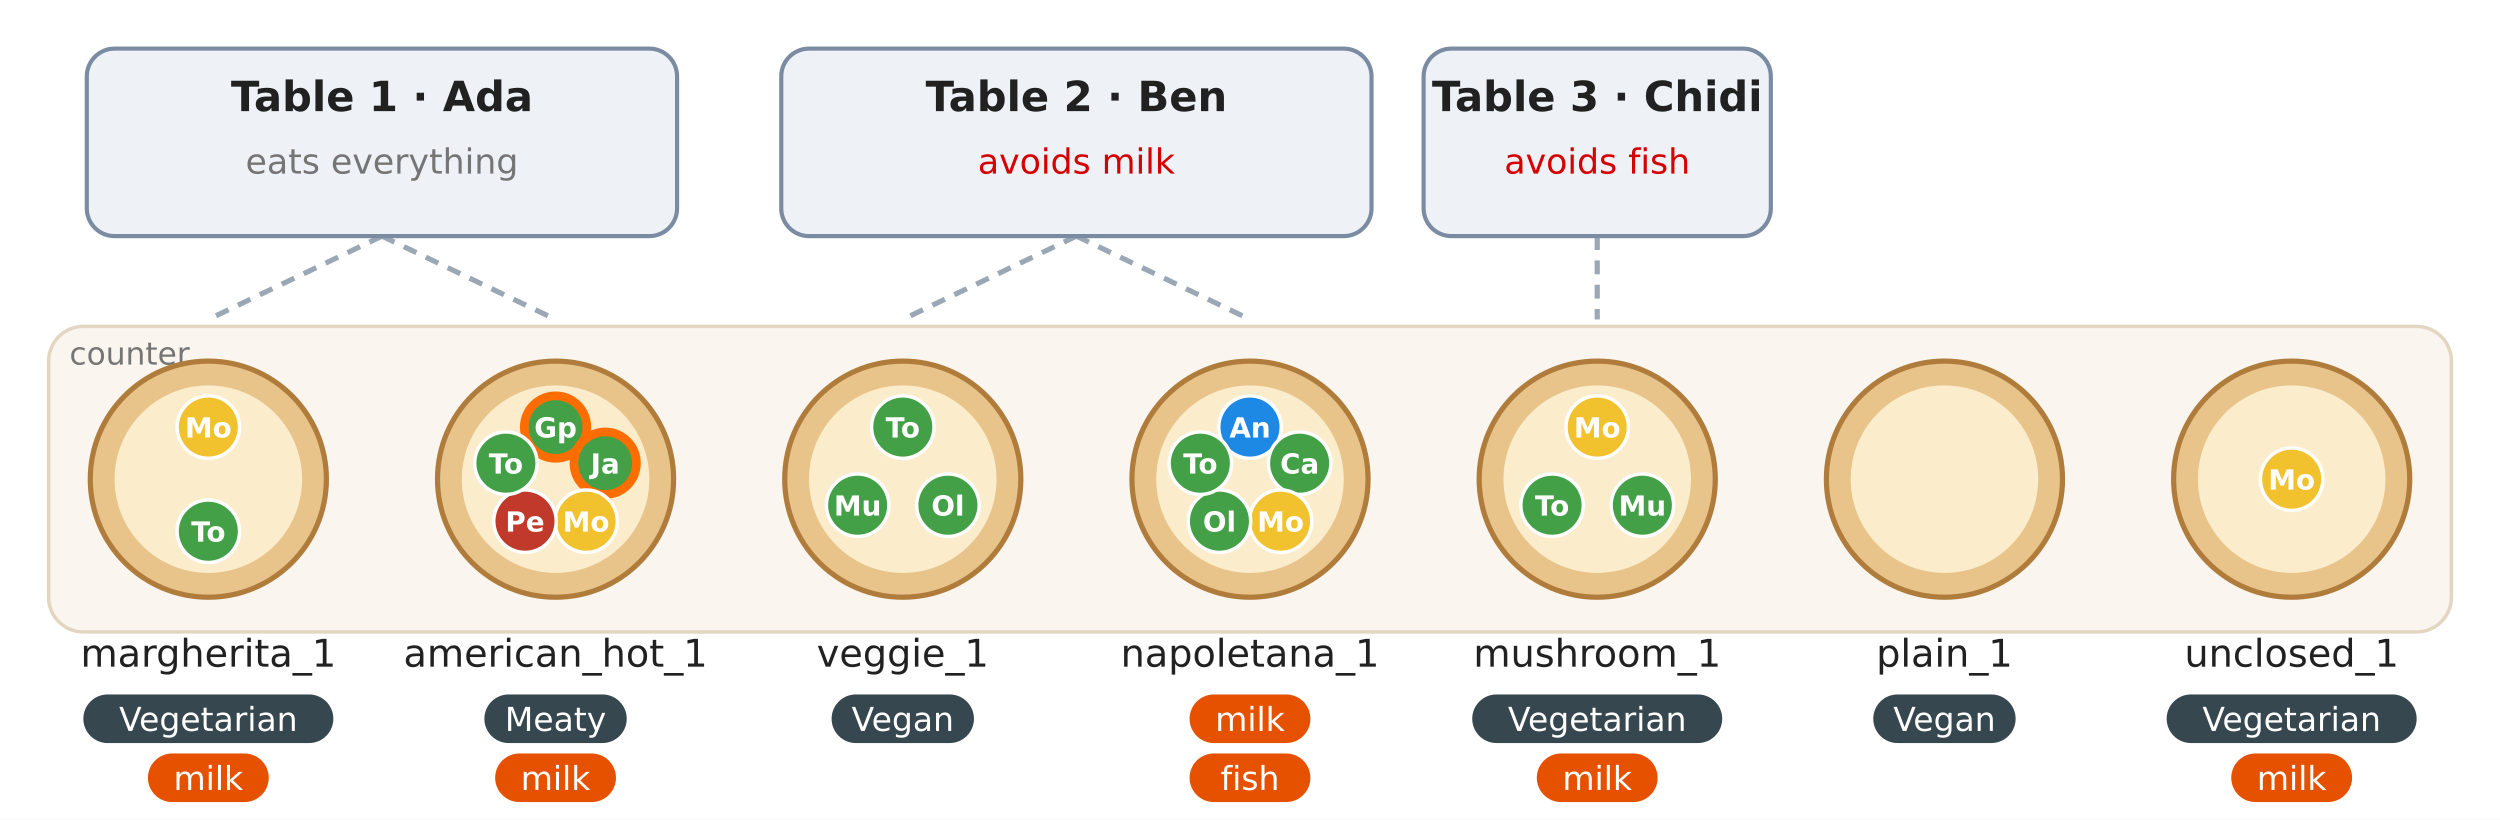
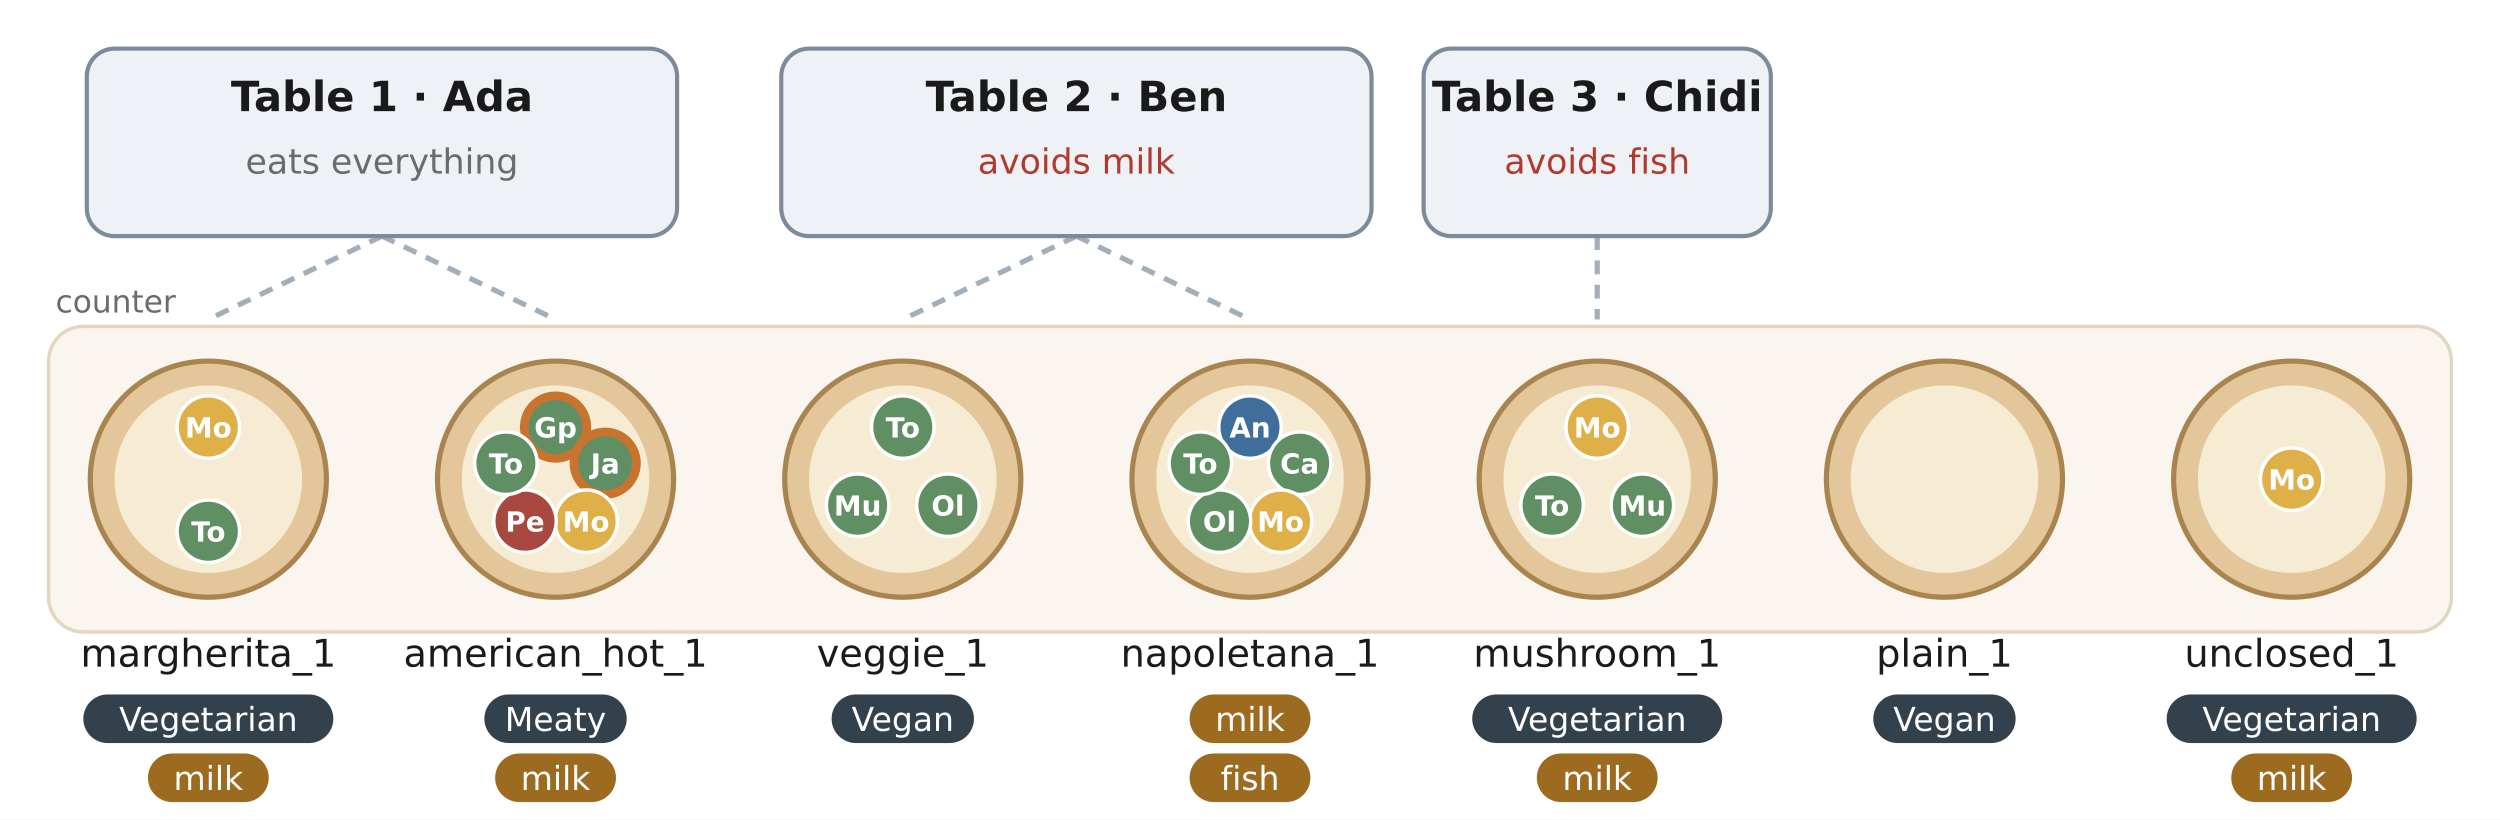
<svg xmlns="http://www.w3.org/2000/svg" viewBox="0 0 720 236" width="720" height="236" font-family="DejaVu Sans, Liberation Sans, Arial, sans-serif">
  <rect width="720" height="236" fill="white" />
-   <line x1="110.0" y1="68" x2="60" y2="92" stroke="#9aa7b5" stroke-width="1.5" stroke-dasharray="4 3" />
-   <line x1="110.0" y1="68" x2="160" y2="92" stroke="#9aa7b5" stroke-width="1.5" stroke-dasharray="4 3" />
-   <line x1="310.0" y1="68" x2="260" y2="92" stroke="#9aa7b5" stroke-width="1.5" stroke-dasharray="4 3" />
-   <line x1="310.0" y1="68" x2="360" y2="92" stroke="#9aa7b5" stroke-width="1.5" stroke-dasharray="4 3" />
-   <line x1="460.0" y1="68" x2="460" y2="92" stroke="#9aa7b5" stroke-width="1.5" stroke-dasharray="4 3" />
-   <rect x="25.0" y="14" width="170" height="54" rx="8" fill="#eef2f7" stroke="#7b8ba1" stroke-width="1.2" />
-   <text x="110.0" y="32" text-anchor="middle" font-size="12" font-weight="bold" fill="#212121">Table 1 · Ada</text>
-   <text x="110.0" y="50" text-anchor="middle" font-size="10" fill="#757575">eats everything</text>
-   <rect x="225.0" y="14" width="170" height="54" rx="8" fill="#eef2f7" stroke="#7b8ba1" stroke-width="1.2" />
-   <text x="310.0" y="32" text-anchor="middle" font-size="12" font-weight="bold" fill="#212121">Table 2 · Ben</text>
-   <text x="310.0" y="50" text-anchor="middle" font-size="10" fill="#d50000">avoids milk</text>
-   <rect x="410.0" y="14" width="100" height="54" rx="8" fill="#eef2f7" stroke="#7b8ba1" stroke-width="1.2" />
-   <text x="460.0" y="32" text-anchor="middle" font-size="12" font-weight="bold" fill="#212121">Table 3 · Chidi</text>
-   <text x="460.0" y="50" text-anchor="middle" font-size="10" fill="#d50000">avoids fish</text>
+   <line x1="110.0" y1="68" x2="60" y2="92" stroke="#a3aebb" stroke-width="1.5" stroke-dasharray="4 3" />
+   <line x1="110.0" y1="68" x2="160" y2="92" stroke="#a3aebb" stroke-width="1.5" stroke-dasharray="4 3" />
+   <line x1="310.0" y1="68" x2="260" y2="92" stroke="#a3aebb" stroke-width="1.5" stroke-dasharray="4 3" />
+   <line x1="310.0" y1="68" x2="360" y2="92" stroke="#a3aebb" stroke-width="1.5" stroke-dasharray="4 3" />
+   <line x1="460.0" y1="68" x2="460" y2="92" stroke="#a3aebb" stroke-width="1.5" stroke-dasharray="4 3" />
+   <rect x="25.0" y="14" width="170" height="54" rx="8" fill="#eef1f5" stroke="#7d8a9b" stroke-width="1.2" />
+   <text x="110.0" y="32" text-anchor="middle" font-size="12" font-weight="bold" fill="#1a1a1a">Table 1 · Ada</text>
+   <text x="110.0" y="50" text-anchor="middle" font-size="10" fill="#6b6b6b">eats everything</text>
+   <rect x="225.0" y="14" width="170" height="54" rx="8" fill="#eef1f5" stroke="#7d8a9b" stroke-width="1.2" />
+   <text x="310.0" y="32" text-anchor="middle" font-size="12" font-weight="bold" fill="#1a1a1a">Table 2 · Ben</text>
+   <text x="310.0" y="50" text-anchor="middle" font-size="10" fill="#b03a2e">avoids milk</text>
+   <rect x="410.0" y="14" width="100" height="54" rx="8" fill="#eef1f5" stroke="#7d8a9b" stroke-width="1.2" />
+   <text x="460.0" y="32" text-anchor="middle" font-size="12" font-weight="bold" fill="#1a1a1a">Table 3 · Chidi</text>
+   <text x="460.0" y="50" text-anchor="middle" font-size="10" fill="#b03a2e">avoids fish</text>
  <rect x="14" y="94" width="692" height="88" rx="10" fill="#faf6ef" stroke="#e3d6c0" />
-   <text x="20" y="105" font-size="9" fill="#757575">counter</text>
-   <circle cx="60" cy="138" r="34" fill="#e8c38a" stroke="#b07c3c" stroke-width="1.5" />
-   <circle cx="60" cy="138" r="27" fill="#fbeccb" />
-   <circle cx="60.0" cy="123.0" r="9" fill="#f2c12e" stroke="white" stroke-width="1" />
+   <text x="16" y="90" font-size="9" fill="#6b6b6b">counter</text>
+   <circle cx="60" cy="138" r="34" fill="#e3c79a" stroke="#a9844f" stroke-width="1.5" />
+   <circle cx="60" cy="138" r="27" fill="#f6ebd3" />
+   <circle cx="60.0" cy="123.0" r="9" fill="#e0b048" stroke="white" stroke-width="1" />
  <text x="60.0" y="126.0" text-anchor="middle" font-size="8" font-weight="bold" fill="white">Mo</text>
-   <circle cx="60.0" cy="153.0" r="9" fill="#43a047" stroke="white" stroke-width="1" />
+   <circle cx="60.0" cy="153.0" r="9" fill="#5f8f62" stroke="white" stroke-width="1" />
  <text x="60.0" y="156.0" text-anchor="middle" font-size="8" font-weight="bold" fill="white">To</text>
-   <text x="60" y="192" text-anchor="middle" font-size="11" fill="#212121" font-weight="normal">margherita_1</text>
-   <rect x="24.0" y="200" width="72.0" height="14" rx="7" fill="#37474f" />
+   <text x="60" y="192" text-anchor="middle" font-size="11" fill="#1a1a1a" font-weight="normal">margherita_1</text>
+   <rect x="24.0" y="200" width="72.0" height="14" rx="7" fill="#33414d" />
  <text x="60" y="210.5" text-anchor="middle" font-size="9.5" fill="white">Vegetarian</text>
-   <rect x="42.6" y="217" width="34.8" height="14" rx="7" fill="#e65100" />
+   <rect x="42.6" y="217" width="34.8" height="14" rx="7" fill="#9c6b1f" />
  <text x="60" y="227.5" text-anchor="middle" font-size="9.5" fill="white">milk</text>
-   <circle cx="160" cy="138" r="34" fill="#e8c38a" stroke="#b07c3c" stroke-width="1.5" />
-   <circle cx="160" cy="138" r="27" fill="#fbeccb" />
-   <circle cx="160.0" cy="123.0" r="9" fill="#43a047" stroke="#ff6d00" stroke-width="2.5" />
+   <circle cx="160" cy="138" r="34" fill="#e3c79a" stroke="#a9844f" stroke-width="1.5" />
+   <circle cx="160" cy="138" r="27" fill="#f6ebd3" />
+   <circle cx="160.0" cy="123.0" r="9" fill="#5f8f62" stroke="#c8742e" stroke-width="2.5" />
  <text x="160.0" y="126.0" text-anchor="middle" font-size="8" font-weight="bold" fill="white">Gp</text>
-   <circle cx="174.3" cy="133.4" r="9" fill="#43a047" stroke="#ff6d00" stroke-width="2.5" />
+   <circle cx="174.3" cy="133.4" r="9" fill="#5f8f62" stroke="#c8742e" stroke-width="2.5" />
  <text x="174.3" y="136.4" text-anchor="middle" font-size="8" font-weight="bold" fill="white">Ja</text>
-   <circle cx="168.8" cy="150.1" r="9" fill="#f2c12e" stroke="white" stroke-width="1" />
+   <circle cx="168.8" cy="150.1" r="9" fill="#e0b048" stroke="white" stroke-width="1" />
  <text x="168.8" y="153.1" text-anchor="middle" font-size="8" font-weight="bold" fill="white">Mo</text>
-   <circle cx="151.2" cy="150.1" r="9" fill="#c0392b" stroke="white" stroke-width="1" />
+   <circle cx="151.2" cy="150.1" r="9" fill="#a8483e" stroke="white" stroke-width="1" />
  <text x="151.2" y="153.1" text-anchor="middle" font-size="8" font-weight="bold" fill="white">Pe</text>
-   <circle cx="145.7" cy="133.4" r="9" fill="#43a047" stroke="white" stroke-width="1" />
+   <circle cx="145.7" cy="133.4" r="9" fill="#5f8f62" stroke="white" stroke-width="1" />
  <text x="145.7" y="136.4" text-anchor="middle" font-size="8" font-weight="bold" fill="white">To</text>
-   <text x="160" y="192" text-anchor="middle" font-size="11" fill="#212121" font-weight="normal">american_hot_1</text>
-   <rect x="139.5" y="200" width="41.0" height="14" rx="7" fill="#37474f" />
+   <text x="160" y="192" text-anchor="middle" font-size="11" fill="#1a1a1a" font-weight="normal">american_hot_1</text>
+   <rect x="139.5" y="200" width="41.0" height="14" rx="7" fill="#33414d" />
  <text x="160" y="210.5" text-anchor="middle" font-size="9.5" fill="white">Meaty</text>
-   <rect x="142.6" y="217" width="34.8" height="14" rx="7" fill="#e65100" />
+   <rect x="142.6" y="217" width="34.8" height="14" rx="7" fill="#9c6b1f" />
  <text x="160" y="227.5" text-anchor="middle" font-size="9.5" fill="white">milk</text>
-   <circle cx="260" cy="138" r="34" fill="#e8c38a" stroke="#b07c3c" stroke-width="1.5" />
-   <circle cx="260" cy="138" r="27" fill="#fbeccb" />
-   <circle cx="260.0" cy="123.0" r="9" fill="#43a047" stroke="white" stroke-width="1" />
+   <circle cx="260" cy="138" r="34" fill="#e3c79a" stroke="#a9844f" stroke-width="1.5" />
+   <circle cx="260" cy="138" r="27" fill="#f6ebd3" />
+   <circle cx="260.0" cy="123.0" r="9" fill="#5f8f62" stroke="white" stroke-width="1" />
  <text x="260.0" y="126.0" text-anchor="middle" font-size="8" font-weight="bold" fill="white">To</text>
-   <circle cx="273.0" cy="145.5" r="9" fill="#43a047" stroke="white" stroke-width="1" />
+   <circle cx="273.0" cy="145.5" r="9" fill="#5f8f62" stroke="white" stroke-width="1" />
  <text x="273.0" y="148.5" text-anchor="middle" font-size="8" font-weight="bold" fill="white">Ol</text>
-   <circle cx="247.0" cy="145.5" r="9" fill="#43a047" stroke="white" stroke-width="1" />
+   <circle cx="247.0" cy="145.5" r="9" fill="#5f8f62" stroke="white" stroke-width="1" />
  <text x="247.0" y="148.5" text-anchor="middle" font-size="8" font-weight="bold" fill="white">Mu</text>
-   <text x="260" y="192" text-anchor="middle" font-size="11" fill="#212121" font-weight="normal">veggie_1</text>
-   <rect x="239.5" y="200" width="41.0" height="14" rx="7" fill="#37474f" />
+   <text x="260" y="192" text-anchor="middle" font-size="11" fill="#1a1a1a" font-weight="normal">veggie_1</text>
+   <rect x="239.5" y="200" width="41.0" height="14" rx="7" fill="#33414d" />
  <text x="260" y="210.5" text-anchor="middle" font-size="9.5" fill="white">Vegan</text>
-   <circle cx="360" cy="138" r="34" fill="#e8c38a" stroke="#b07c3c" stroke-width="1.5" />
-   <circle cx="360" cy="138" r="27" fill="#fbeccb" />
-   <circle cx="360.0" cy="123.0" r="9" fill="#1e88e5" stroke="white" stroke-width="1" />
+   <circle cx="360" cy="138" r="34" fill="#e3c79a" stroke="#a9844f" stroke-width="1.5" />
+   <circle cx="360" cy="138" r="27" fill="#f6ebd3" />
+   <circle cx="360.0" cy="123.0" r="9" fill="#3f6e9a" stroke="white" stroke-width="1" />
  <text x="360.0" y="126.0" text-anchor="middle" font-size="8" font-weight="bold" fill="white">An</text>
-   <circle cx="374.3" cy="133.4" r="9" fill="#43a047" stroke="white" stroke-width="1" />
+   <circle cx="374.3" cy="133.4" r="9" fill="#5f8f62" stroke="white" stroke-width="1" />
  <text x="374.3" y="136.4" text-anchor="middle" font-size="8" font-weight="bold" fill="white">Ca</text>
-   <circle cx="368.8" cy="150.1" r="9" fill="#f2c12e" stroke="white" stroke-width="1" />
+   <circle cx="368.8" cy="150.1" r="9" fill="#e0b048" stroke="white" stroke-width="1" />
  <text x="368.8" y="153.1" text-anchor="middle" font-size="8" font-weight="bold" fill="white">Mo</text>
-   <circle cx="351.2" cy="150.1" r="9" fill="#43a047" stroke="white" stroke-width="1" />
+   <circle cx="351.2" cy="150.1" r="9" fill="#5f8f62" stroke="white" stroke-width="1" />
  <text x="351.2" y="153.1" text-anchor="middle" font-size="8" font-weight="bold" fill="white">Ol</text>
-   <circle cx="345.7" cy="133.4" r="9" fill="#43a047" stroke="white" stroke-width="1" />
+   <circle cx="345.7" cy="133.4" r="9" fill="#5f8f62" stroke="white" stroke-width="1" />
  <text x="345.7" y="136.4" text-anchor="middle" font-size="8" font-weight="bold" fill="white">To</text>
-   <text x="360" y="192" text-anchor="middle" font-size="11" fill="#212121" font-weight="normal">napoletana_1</text>
-   <rect x="342.6" y="200" width="34.8" height="14" rx="7" fill="#e65100" />
+   <text x="360" y="192" text-anchor="middle" font-size="11" fill="#1a1a1a" font-weight="normal">napoletana_1</text>
+   <rect x="342.6" y="200" width="34.8" height="14" rx="7" fill="#9c6b1f" />
  <text x="360" y="210.5" text-anchor="middle" font-size="9.5" fill="white">milk</text>
-   <rect x="342.6" y="217" width="34.8" height="14" rx="7" fill="#e65100" />
+   <rect x="342.6" y="217" width="34.8" height="14" rx="7" fill="#9c6b1f" />
  <text x="360" y="227.5" text-anchor="middle" font-size="9.5" fill="white">fish</text>
-   <circle cx="460" cy="138" r="34" fill="#e8c38a" stroke="#b07c3c" stroke-width="1.5" />
-   <circle cx="460" cy="138" r="27" fill="#fbeccb" />
-   <circle cx="460.0" cy="123.0" r="9" fill="#f2c12e" stroke="white" stroke-width="1" />
+   <circle cx="460" cy="138" r="34" fill="#e3c79a" stroke="#a9844f" stroke-width="1.5" />
+   <circle cx="460" cy="138" r="27" fill="#f6ebd3" />
+   <circle cx="460.0" cy="123.0" r="9" fill="#e0b048" stroke="white" stroke-width="1" />
  <text x="460.0" y="126.0" text-anchor="middle" font-size="8" font-weight="bold" fill="white">Mo</text>
-   <circle cx="473.0" cy="145.5" r="9" fill="#43a047" stroke="white" stroke-width="1" />
+   <circle cx="473.0" cy="145.5" r="9" fill="#5f8f62" stroke="white" stroke-width="1" />
  <text x="473.0" y="148.5" text-anchor="middle" font-size="8" font-weight="bold" fill="white">Mu</text>
-   <circle cx="447.0" cy="145.5" r="9" fill="#43a047" stroke="white" stroke-width="1" />
+   <circle cx="447.0" cy="145.5" r="9" fill="#5f8f62" stroke="white" stroke-width="1" />
  <text x="447.0" y="148.5" text-anchor="middle" font-size="8" font-weight="bold" fill="white">To</text>
-   <text x="460" y="192" text-anchor="middle" font-size="11" fill="#212121" font-weight="normal">mushroom_1</text>
-   <rect x="424.0" y="200" width="72.0" height="14" rx="7" fill="#37474f" />
+   <text x="460" y="192" text-anchor="middle" font-size="11" fill="#1a1a1a" font-weight="normal">mushroom_1</text>
+   <rect x="424.0" y="200" width="72.0" height="14" rx="7" fill="#33414d" />
  <text x="460" y="210.5" text-anchor="middle" font-size="9.5" fill="white">Vegetarian</text>
-   <rect x="442.6" y="217" width="34.8" height="14" rx="7" fill="#e65100" />
+   <rect x="442.6" y="217" width="34.8" height="14" rx="7" fill="#9c6b1f" />
  <text x="460" y="227.5" text-anchor="middle" font-size="9.5" fill="white">milk</text>
-   <circle cx="560" cy="138" r="34" fill="#e8c38a" stroke="#b07c3c" stroke-width="1.5" />
-   <circle cx="560" cy="138" r="27" fill="#fbeccb" />
-   <text x="560" y="192" text-anchor="middle" font-size="11" fill="#212121" font-weight="normal">plain_1</text>
-   <rect x="539.5" y="200" width="41.0" height="14" rx="7" fill="#37474f" />
+   <circle cx="560" cy="138" r="34" fill="#e3c79a" stroke="#a9844f" stroke-width="1.5" />
+   <circle cx="560" cy="138" r="27" fill="#f6ebd3" />
+   <text x="560" y="192" text-anchor="middle" font-size="11" fill="#1a1a1a" font-weight="normal">plain_1</text>
+   <rect x="539.5" y="200" width="41.0" height="14" rx="7" fill="#33414d" />
  <text x="560" y="210.5" text-anchor="middle" font-size="9.5" fill="white">Vegan</text>
-   <circle cx="660" cy="138" r="34" fill="#e8c38a" stroke="#b07c3c" stroke-width="1.5" />
-   <circle cx="660" cy="138" r="27" fill="#fbeccb" />
-   <circle cx="660.0" cy="138.0" r="9" fill="#f2c12e" stroke="white" stroke-width="1" />
+   <circle cx="660" cy="138" r="34" fill="#e3c79a" stroke="#a9844f" stroke-width="1.5" />
+   <circle cx="660" cy="138" r="27" fill="#f6ebd3" />
+   <circle cx="660.0" cy="138.0" r="9" fill="#e0b048" stroke="white" stroke-width="1" />
  <text x="660.0" y="141.0" text-anchor="middle" font-size="8" font-weight="bold" fill="white">Mo</text>
-   <text x="660" y="192" text-anchor="middle" font-size="11" fill="#212121" font-weight="normal">unclosed_1</text>
-   <rect x="624.0" y="200" width="72.0" height="14" rx="7" fill="#37474f" />
+   <text x="660" y="192" text-anchor="middle" font-size="11" fill="#1a1a1a" font-weight="normal">unclosed_1</text>
+   <rect x="624.0" y="200" width="72.0" height="14" rx="7" fill="#33414d" />
  <text x="660" y="210.5" text-anchor="middle" font-size="9.5" fill="white">Vegetarian</text>
-   <rect x="642.6" y="217" width="34.8" height="14" rx="7" fill="#e65100" />
+   <rect x="642.6" y="217" width="34.8" height="14" rx="7" fill="#9c6b1f" />
  <text x="660" y="227.5" text-anchor="middle" font-size="9.5" fill="white">milk</text>
</svg>
